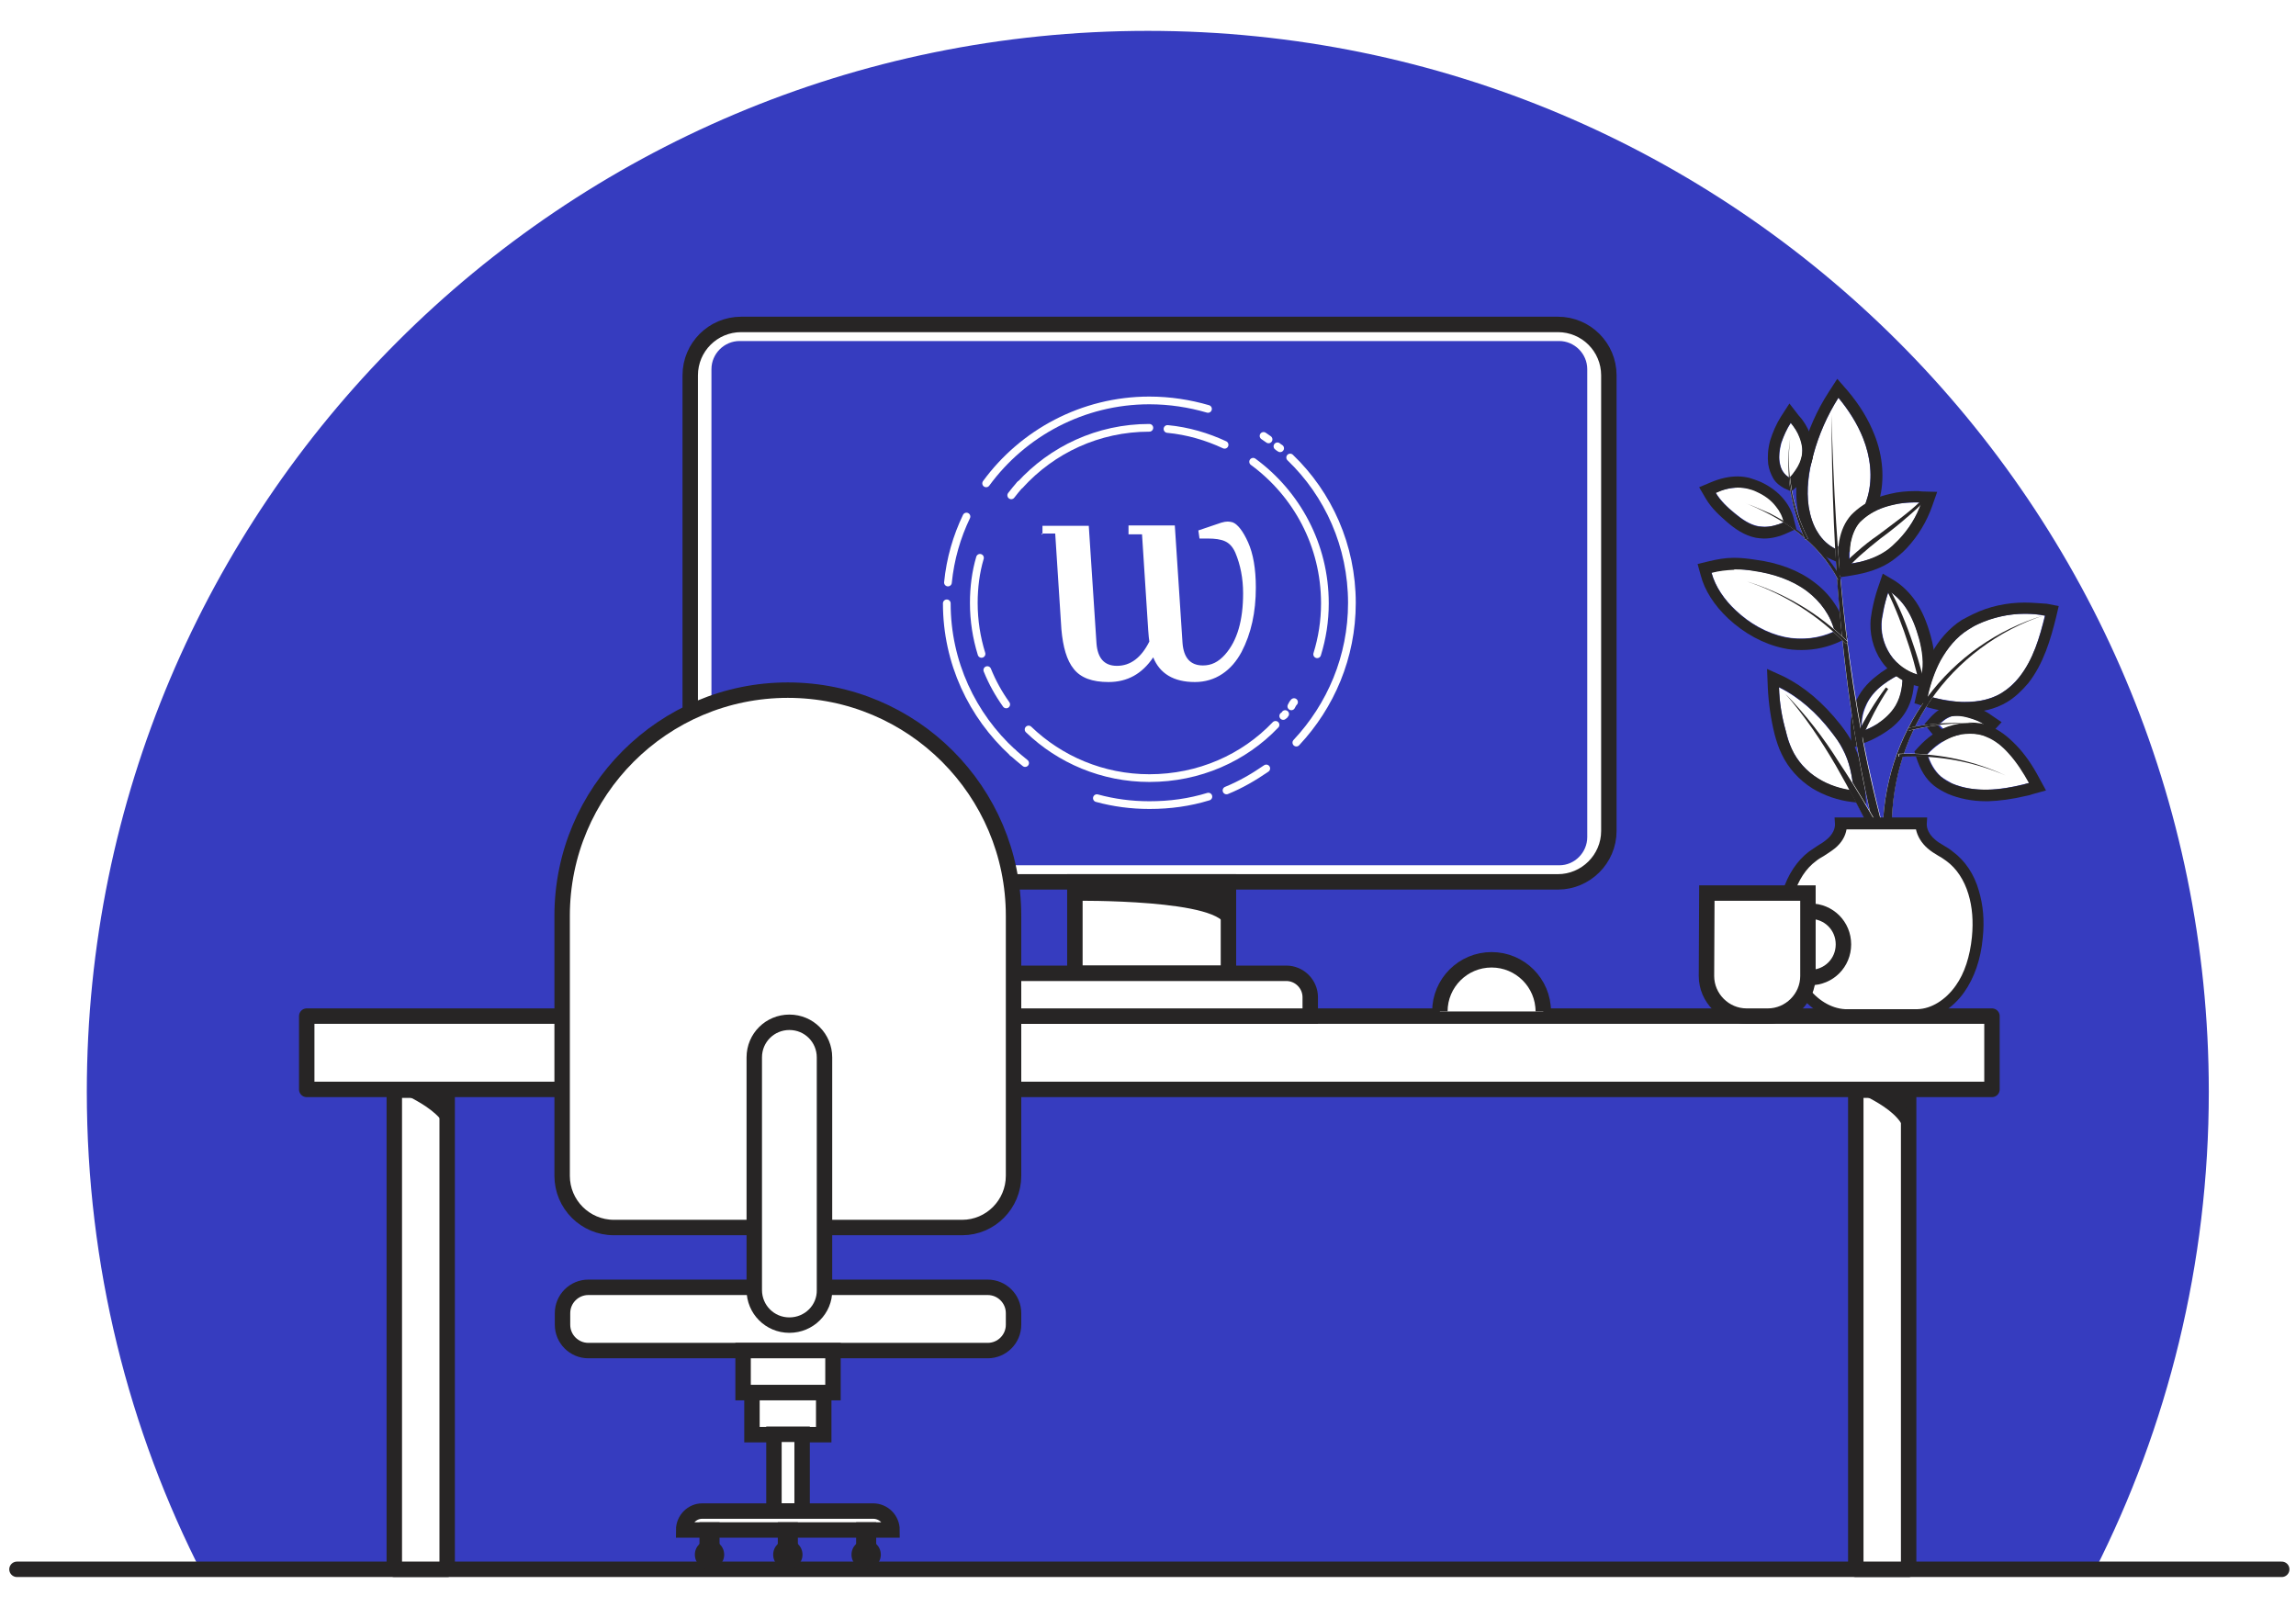
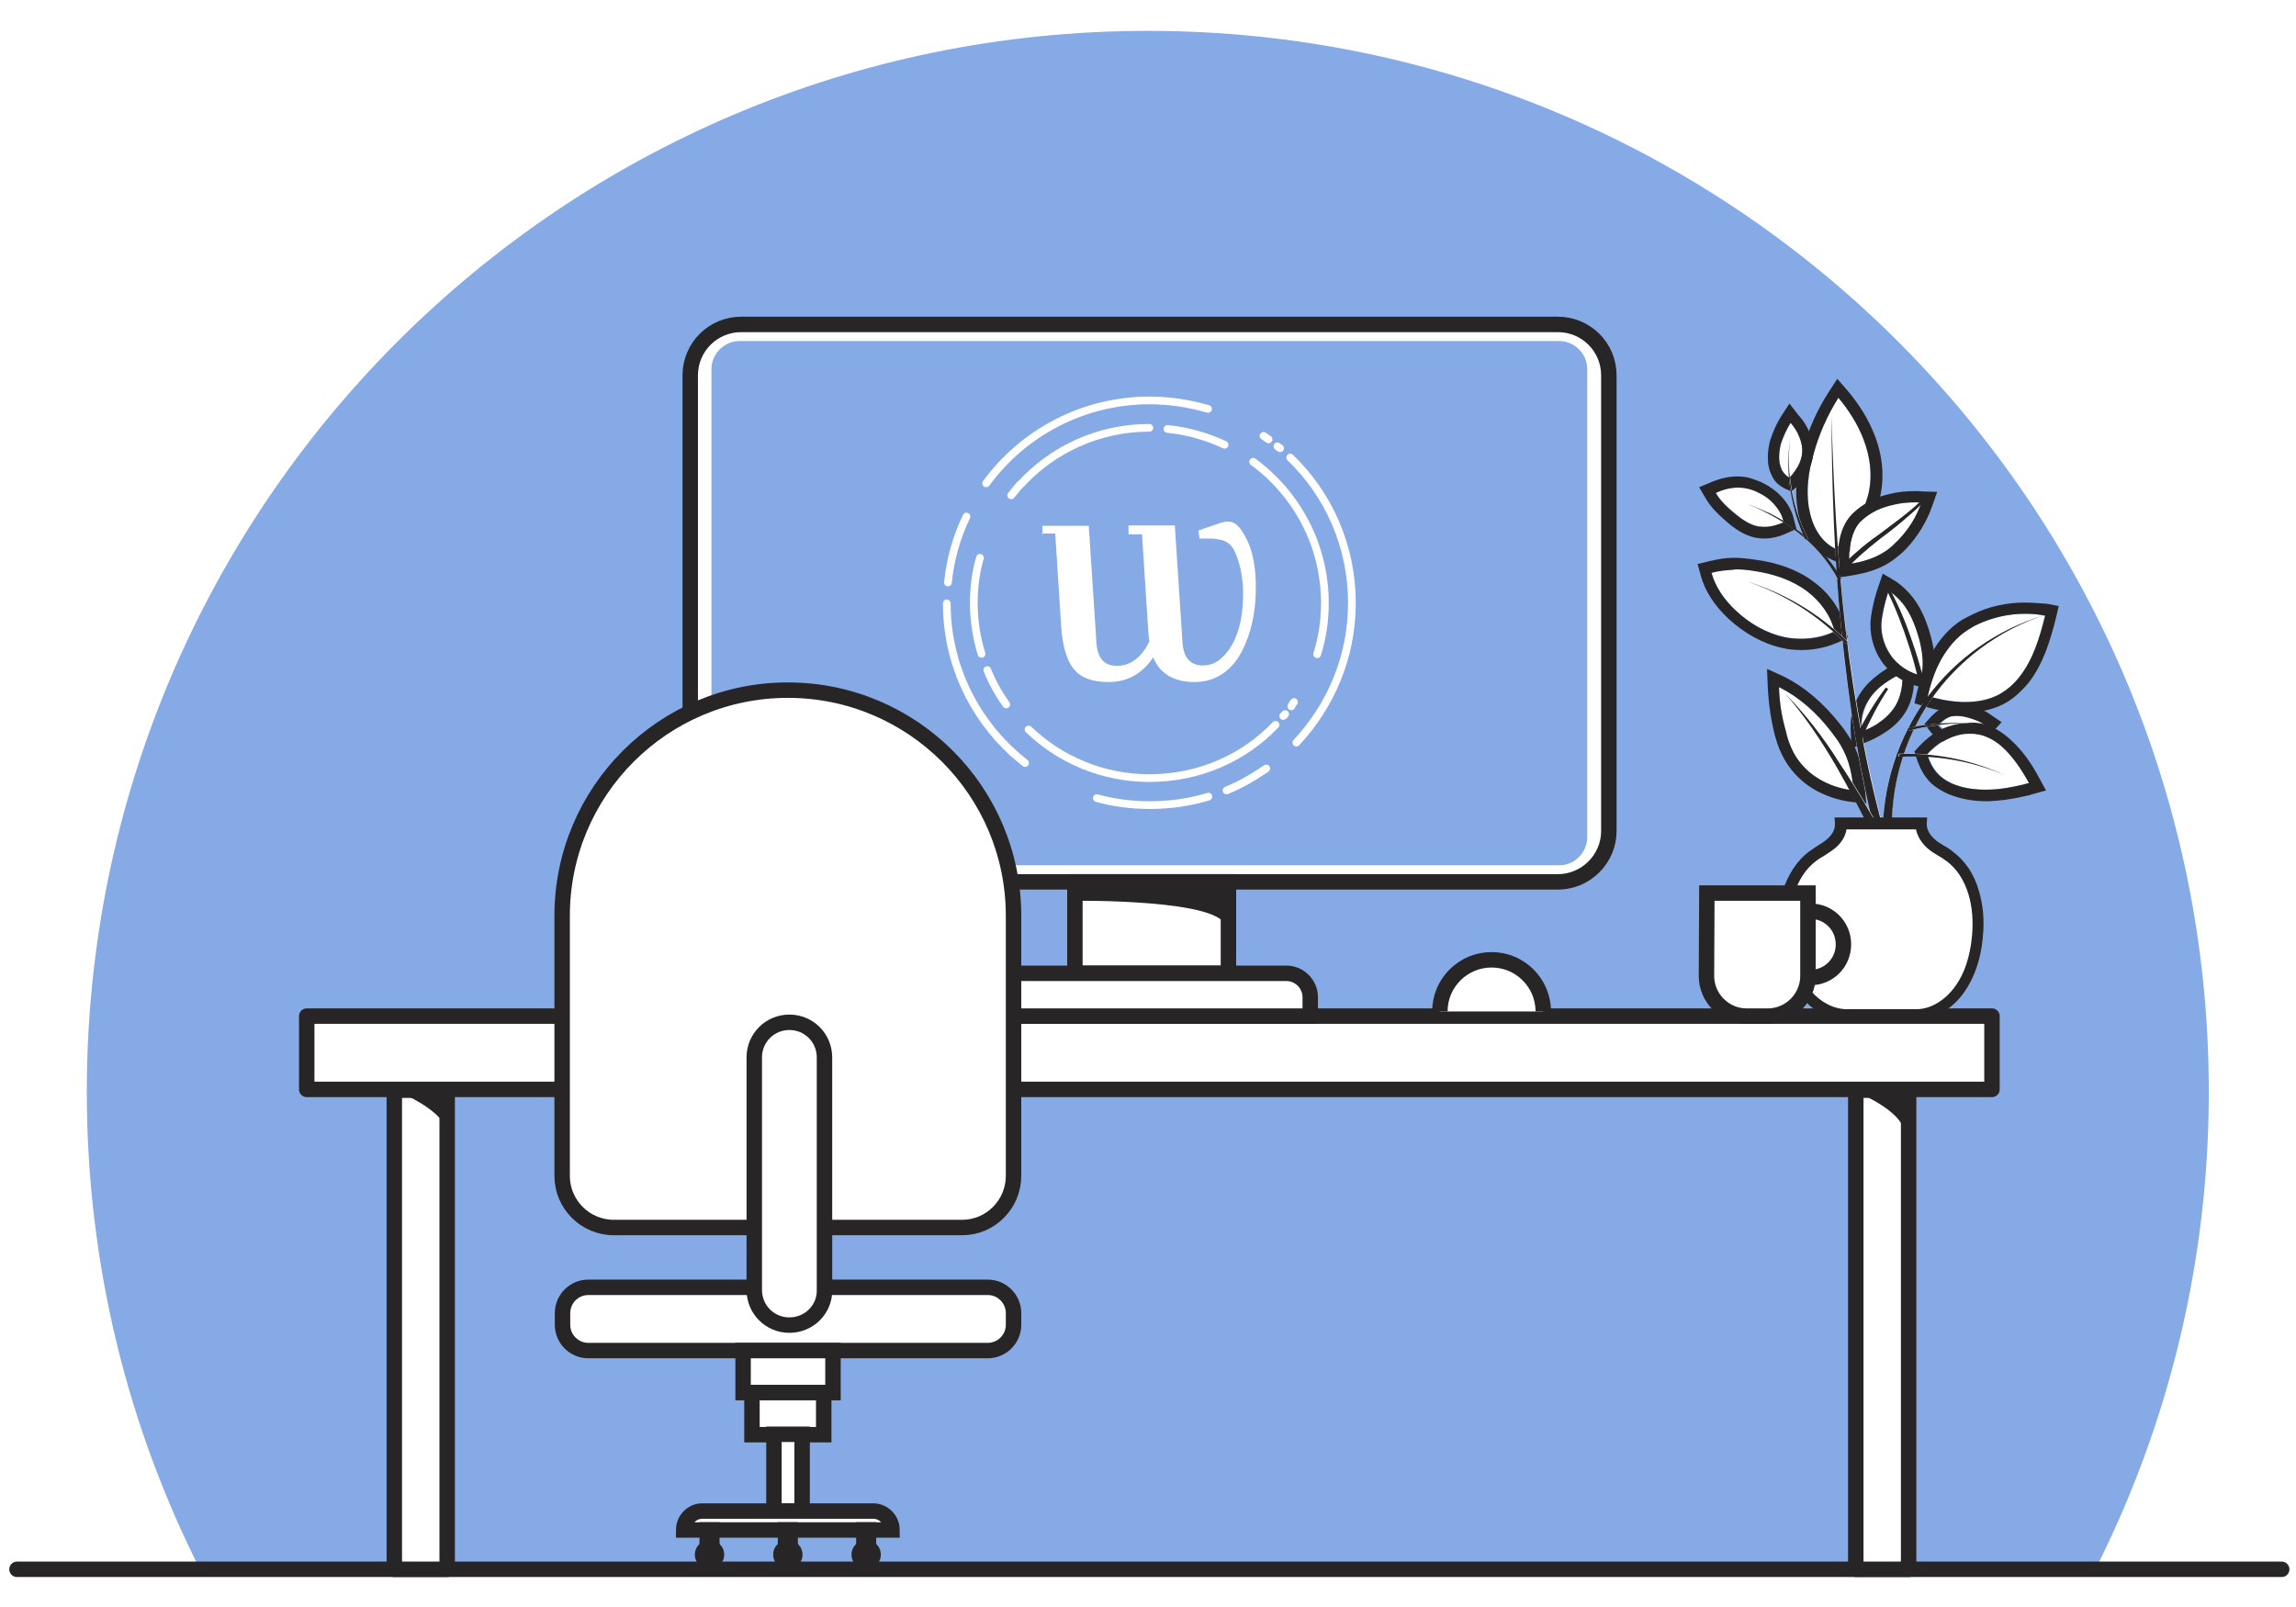
<svg xmlns="http://www.w3.org/2000/svg" xmlns:xlink="http://www.w3.org/1999/xlink" version="1.1" id="Calque_1" x="0px" y="0px" viewBox="0 0 595.1 416.4" style="enable-background:new 0 0 595.1 416.4;" xml:space="preserve">
  <style type="text/css">
	.st0{fill:#FFFFFF;}
	.st1{fill:url(#SVGID_1_);}
	.st2{fill:url(#SVGID_00000034792491720715403770000010191040163337384613_);}
- 	.st3{fill:#363CBF;}
+ 	.st3{fill:#85AAE5;}
	.st4{fill:none;stroke:#81ABFF;stroke-width:5;stroke-miterlimit:10;}
	.st5{fill:#81ABFF;}
	.st6{clip-path:url(#SVGID_00000062887003569447753260000005565625542696134047_);fill:#81ABFF;}
	.st7{clip-path:url(#SVGID_00000120522379619073318040000012276035797027653564_);}
	.st8{enable-background:new    ;}
	.st9{fill:none;stroke:#272525;stroke-width:4;stroke-linecap:round;stroke-linejoin:round;stroke-miterlimit:10;}
	.st10{fill:#FFFFFF;stroke:#272525;stroke-width:4;stroke-linecap:round;stroke-linejoin:round;stroke-miterlimit:10;}
	.st11{fill:#FFFFFF;stroke:#272525;stroke-width:4;stroke-miterlimit:10;}
	.st12{fill:#FFFFFF;stroke:#272525;stroke-width:4;stroke-miterlimit:10;}
	.st13{fill:#272525;}
	.st14{fill:none;stroke:#FFFFFF;stroke-width:2;stroke-linecap:round;stroke-linejoin:round;stroke-miterlimit:10;}
	.st15{fill:#FFFFFF;}
	.st16{fill:none;stroke:#272525;stroke-width:4;stroke-miterlimit:10;}
- 	.st17{fill:none;stroke:#363CBF;stroke-width:2;stroke-linecap:round;stroke-linejoin:round;stroke-miterlimit:10;}
+ 	.st17{fill:none;stroke:#85AAE5;stroke-width:2;stroke-linecap:round;stroke-linejoin:round;stroke-miterlimit:10;}
</style>
  <rect x="-785.4" y="-268.2" class="st0" width="1920" height="1080" />
  <linearGradient id="SVGID_1_" gradientUnits="userSpaceOnUse" x1="1880.542" y1="288.235" x2="2779.795" y2="507.928" gradientTransform="matrix(1 0 0 1 0 288)">
    <stop offset="0" style="stop-color:#FFFFFF" />
-     <stop offset="1" style="stop-color:#363CBF" />
+     <stop offset="1" style="stop-color:#85AAE5" />
  </linearGradient>
  <path class="st1" d="M2373.3,434.8c0,0-314.2,93.5-317.1,191.2c-2.9,97.7,311.8,191.5,402.3,210.1c12.6,2.6,20.1,7.4,23.6,14.1  c21.5,40.9-170.7,124-162.6,202.4c3.2,30.7,37.2,66.9,154.5,101.3c76.1,15.7,152.2,31.5,228.4,47.2c0.3-285.5,0.7-571.1,1-856.6  L2373.3,434.8z" />
  <linearGradient id="SVGID_00000077305241116753635420000014744982908104273309_" gradientUnits="userSpaceOnUse" x1="-611.074" y1="1024.995" x2="-35.742" y2="1024.995" gradientTransform="matrix(1 0 0 1 0 288)">
    <stop offset="0" style="stop-color:#FFFFFF" />
-     <stop offset="1" style="stop-color:#363CBF" />
+     <stop offset="1" style="stop-color:#85AAE5" />
  </linearGradient>
  <path style="fill:url(#SVGID_00000077305241116753635420000014744982908104273309_);" d="M-582.4,1346  c-2.9-224,0.7-244.1-28.7-471.1c17.3,46.4,75.5,225.1,134.9,280.9c42.2,39.6,80.1,57.6,130.9,83c194.6,97.3,292.2,146.7,304.5,183.7  c32.1,96-93.8,253.2-244.1,307c-137.3,49.3-246,0.3-283.1-15.9C-574.8,1483.7-573.7,1584.4-582.4,1346z" />
  <path class="st3" d="M-124.3,1384.5c-12.9-432,216.9-248.2,115.5-364.9c24,100.6-45.3-220.8,63.2-173.6c131,57,257.4-46.1,307,12.6  c60.1,71.1-206.2,168-263,257.6c-37,58.3,74.7,193.5,56.6,208C55.7,1403.9-73.1,1392.1-124.3,1384.5z" />
  <path class="st3" d="M1500.9,487.5c-23.4,89.7,231.6,165.5,339.9,218.3c5.5,2.7,9.3,6.1,11.7,10.3  c48.1,82.8-302.4,356.2-257.5,428.7c10.2,16.5,46.2,30.2,182.2-9.3c89.9-26.2,179.8-52.5,269.7-78.7c0.3-289.1,0.6-578.3,0.9-867.4  C2047.8,189.3,1524.3,397.8,1500.9,487.5z" />
  <path class="st4" d="M2399.5-462.4c0,0-397.3,283-329.3,407.7S2480,70,2549.1,219.3" />
  <path class="st4" d="M-344.5-1126.3c0,0,604.7,194.6,492.9,355.4s-492.9,239.4-492.9,239.4" />
  <g>
    <path class="st5" d="M2181.6-1333.2c-2,10.6-3.1,29.2,8,35.7c13.3,7.8,43.7-4.9,56.2-6.6c40.3-5.5,68.1,17.1,104.9,29.7   c11.8,4.1,28.6-0.1,37.1-9.8c17.6-20.2-5.3-44.3-21.5-54.1c-17-10.3-37-18-45.1-38.1c-5.8-14.3-8.2-23.8-26.7-23   C2256-1397.7,2189.8-1377,2181.6-1333.2z" />
  </g>
  <ellipse class="st5" cx="1060" cy="-1001.4" rx="24.7" ry="16.9" />
  <ellipse class="st5" cx="-278.6" cy="-1211.4" rx="24.7" ry="16.9" />
  <ellipse class="st5" cx="657.5" cy="-1205.6" rx="16.9" ry="11.5" />
  <g>
    <g>
      <defs>
        <rect id="SVGID_00000183939516272972887700000004645023973645823417_" x="-407.6" y="-1680.5" width="1920" height="1080" />
      </defs>
      <clipPath id="SVGID_00000062166956715256690310000014304660870928278153_">
        <use xlink:href="#SVGID_00000183939516272972887700000004645023973645823417_" style="overflow:visible;" />
      </clipPath>
      <path style="clip-path:url(#SVGID_00000062166956715256690310000014304660870928278153_);fill:#81ABFF;" d="M1283.5-1196.4    c88.3,16,225.4,20.1,260.6-120.7c35.2-140.7,43-207.7,3.7-256.2s-227.7-65.1-205.5,55.7c22.3,120.8-143.7,82.2-135.3,146.3    S1220.7-1207.8,1283.5-1196.4z" />
    </g>
  </g>
  <g>
    <defs>
      <rect id="SVGID_00000114754436967060672050000001072152875591938178_" x="-1146.3" y="-1453.7" width="2090.7" height="1080" />
    </defs>
    <clipPath id="SVGID_00000123408688373421140930000011436362407774497713_">
      <use xlink:href="#SVGID_00000114754436967060672050000001072152875591938178_" style="overflow:visible;" />
    </clipPath>
    <g style="clip-path:url(#SVGID_00000123408688373421140930000011436362407774497713_);">
      <path class="st5" d="M-1216.8-1055c-16.7,31.6-35.8,61.9-36.7,98.3c-1.3,51.4,25.7,92.4,80.6,106.8c28.1,7.4,57.3,9.8,85.6,16.8    c23.3,5.8,45.5,14.4,68.4,21.3c32.3,9.9,65.1,13.9,94.6-4.3c31.7-19.5,36.8-67.4,32.2-99.1c-5.8-40.5-26.5-122.5-80.9-128.2    c-31.7-3.3-60.5,0-73.3-31.5c-5.7-14.2-8.7-43.9-32.3-40.7C-1128.5-1108.7-1192-1102.4-1216.8-1055z" />
    </g>
  </g>
  <path class="st3" d="M-736.3,711.7" />
  <circle class="st3" cx="1057.9" cy="1198" r="50" />
  <circle class="st3" cx="1006" cy="1076.5" r="142.4" />
  <circle class="st0" cx="1065.6" cy="1119.2" r="88.5" />
  <circle class="st3" cx="1066.7" cy="1122.3" r="69.3" />
  <circle class="st0" cx="985.1" cy="1146.3" r="100.1" />
  <circle class="st3" cx="982.1" cy="1141.3" r="53.9" />
  <g class="st8">
    <path class="st3" d="M-1141.4,92.9v-2.8h16.8c14.6,0,21.9,4.4,21.9,13.3c0,6.1-3.6,10.1-10.8,12v0.5c8.6,1.3,12.9,4.8,12.9,10.6   c0,4.2-1.9,7.3-5.7,9.4c-3.8,2.1-9.2,3.1-16.1,3.1h-18.9v-2.8h4.2V92.9H-1141.4z M-1124.7,92.9h-2v21.6h2c3.3,0,6-1,8.2-2.9   c2.2-2,3.2-4.6,3.2-8c0-3.4-1.1-6-3.2-7.9C-1118.7,93.8-1121.4,92.9-1124.7,92.9z M-1123.2,117.2h-3.5v19.1h3.5   c3.4,0,6.1-0.8,8.4-2.5c2.2-1.7,3.4-4,3.4-7c0-3-1.1-5.3-3.4-7C-1117.1,118-1119.9,117.2-1123.2,117.2z" />
    <path class="st3" d="M-1092.7,92.9v-2.8h20.2v2.8h-4.9v43.3h4.9v2.8h-20.2v-2.8h4.9V92.9H-1092.7z" />
    <path class="st3" d="M-1032,139h-31.3v-2.8h4.2V92.9h-4.2v-2.8h30c1,0,1.8,0,2.3,0.1s0.9,0.3,1.4,0.8c0.4,0.4,0.6,1.1,0.6,2.1   l-1.9,11.7h-2.7l-1.4-6.9c-0.4-2.1-1.2-3.4-2.3-4c-1.1-0.6-3.2-0.9-6.3-0.9h-4.9v23.9h16.1v3.1h-16.1v16.3h6.3c3,0,5.1-0.3,6.2-0.9   c1.1-0.6,1.9-2,2.4-4l1.4-6.2h2.7l1.9,11c0,0.9-0.2,1.6-0.6,2.1c-0.4,0.4-0.9,0.7-1.4,0.8S-1031,139-1032,139z" />
    <path class="st3" d="M-1020,139v-2.8h4.2V92.9h-4.2v-2.8h16.3l20,39.3V92.9h-4.2v-2.8h13.3v2.8h-4.2V139h-11.1l-21-41.3v38.5h4.2   v2.8H-1020z" />
    <path class="st3" d="M-968.7,92.9v-2.8h14.7l2.4,37.4c0.3,4.7,2.5,7.1,6.5,7.1c3,0,5.6-1.1,7.8-3.4c4.3-4.4,6.4-10.9,6.4-19.5   c0-4.8-0.8-9.1-2.5-12.8c-0.8-1.9-1.9-3.1-3.3-3.7c-1.4-0.6-3.1-0.9-5.4-0.9h-2.7l-0.4-2.6l7.3-2.4c0.8-0.2,1.5-0.3,2.1-0.3   c0.6,0,1.1,0.1,1.5,0.3c1.7,0.7,3.3,2.8,5,6.4c1.6,3.6,2.4,8.3,2.4,14.3c0,7.7-1.7,14.5-5,20.5c-1.6,2.9-3.7,5.2-6.5,6.9   c-2.7,1.7-5.8,2.6-9.3,2.6c-5.1,0-8.8-1.4-11-4.1c-2.2-2.7-3.5-7-3.9-12.6l-2-30.4H-968.7z" />
    <path class="st3" d="M-886.4,139h-31.3v-2.8h4.2V92.9h-4.2v-2.8h30c1,0,1.8,0,2.3,0.1c0.5,0.1,0.9,0.3,1.4,0.8   c0.4,0.4,0.6,1.1,0.6,2.1l-1.9,11.7h-2.7l-1.4-6.9c-0.4-2.1-1.2-3.4-2.3-4c-1.1-0.6-3.2-0.9-6.3-0.9h-4.9v23.9h16.1v3.1h-16.1v16.3   h6.3c3,0,5.1-0.3,6.2-0.9c1.1-0.6,1.9-2,2.4-4l1.4-6.2h2.7l1.9,11c0,0.9-0.2,1.6-0.6,2.1c-0.4,0.4-0.9,0.7-1.4,0.8   C-884.6,139-885.4,139-886.4,139z" />
    <path class="st3" d="M-874.5,139v-2.8h4.2V92.9h-4.2v-2.8h16.3l20,39.3V92.9h-4.2v-2.8h13.3v2.8h-4.2V139h-11.1l-21-41.3v38.5h4.2   v2.8H-874.5z" />
    <path class="st3" d="M-791,92.9v-2.8h13.3v2.8h-4.2v29.3c0,3.4-0.5,6.2-1.5,8.7c-1,2.4-2.4,4.3-4.2,5.6c-3.3,2.4-7.4,3.6-12.4,3.6   c-4.9,0-9.1-1.2-12.5-3.7c-1.8-1.3-3.2-3.1-4.3-5.5c-1-2.4-1.5-5.3-1.5-8.7V92.9h-4.2v-2.8h18.9v2.8h-4.2v31.4c0,3.6,1,6.4,2.9,8.4   s4.4,2.9,7.2,2.9s5.4-1,7.5-3c2.2-2,3.2-4.8,3.2-8.3V92.9H-791z" />
    <path class="st3" d="M-739.8,139h-31.3v-2.8h4.2V92.9h-4.2v-2.8h30c1,0,1.8,0,2.3,0.1c0.5,0.1,0.9,0.3,1.4,0.8   c0.4,0.4,0.6,1.1,0.6,2.1l-1.9,11.7h-2.7l-1.4-6.9c-0.4-2.1-1.2-3.4-2.3-4c-1.1-0.6-3.2-0.9-6.3-0.9h-4.9v23.9h16.1v3.1h-16.1v16.3   h6.3c3,0,5.1-0.3,6.2-0.9c1.1-0.6,1.9-2,2.4-4l1.4-6.2h2.7l1.9,11c0,0.9-0.2,1.6-0.6,2.1c-0.4,0.4-0.9,0.7-1.4,0.8   C-738,139-738.8,139-739.8,139z" />
    <path class="st3" d="M-726.3,138.5c-1-1-1.6-2.3-1.6-3.8c0-1.5,0.5-2.8,1.6-3.8c1-1,2.3-1.6,3.8-1.6c1.5,0,2.8,0.5,3.8,1.6   c1,1,1.6,2.3,1.6,3.8c0,1.5-0.5,2.8-1.6,3.8c-1,1-2.3,1.6-3.8,1.6C-724,140.1-725.2,139.5-726.3,138.5z" />
  </g>
  <path class="st3" d="M52.6,408.3c-19.3-37.6-30.1-80.2-30.1-125.3c0-151.9,123.1-275,275-275s275,123.1,275,275  c0,44.7-10.7,86.9-29.6,124.2" />
  <line class="st9" x1="4.4" y1="406.8" x2="591.4" y2="406.8" />
  <rect x="79.5" y="263.4" class="st10" width="436.8" height="19" />
  <rect x="102.2" y="282.6" class="st10" width="13.7" height="124.2" />
  <rect x="481" y="282.6" class="st10" width="13.7" height="124.2" />
  <path class="st11" d="M403.8,228.6H192.1c-7.3,0-13.2-5.9-13.2-13.2V97.3c0-7.3,5.9-13.2,13.2-13.2h211.7c7.3,0,13.2,5.9,13.2,13.2  v118.1C417,222.7,411,228.6,403.8,228.6z" />
  <path class="st3" d="M404.2,224.3H191.7c-4,0-7.3-3.3-7.3-7.3V95.7c0-4,3.3-7.3,7.3-7.3h212.4c4,0,7.3,3.3,7.3,7.3V217  C411.4,221,408.1,224.3,404.2,224.3z" />
  <rect x="278.6" y="228.6" class="st11" width="39.8" height="23.7" />
  <path class="st11" d="M262.3,252.3h71.1c3.4,0,6.2,2.8,6.2,6.2v4.9h-83.6v-4.9C256.1,255.1,258.9,252.3,262.3,252.3z" />
  <path class="st11" d="M249.4,318.2h-90.3c-7.4,0-13.4-6-13.4-13.4v-67.4c0-32.3,26.2-58.5,58.5-58.5l0,0c32.3,0,58.5,26.2,58.5,58.5  v67.4C262.7,312.2,256.7,318.2,249.4,318.2z" />
  <path class="st11" d="M256,350.1H152.5c-3.7,0-6.7-3-6.7-6.7v-3c0-3.7,3-6.7,6.7-6.7H256c3.7,0,6.7,3,6.7,6.7v3  C262.7,347.1,259.7,350.1,256,350.1z" />
  <path class="st11" d="M204.6,343.5L204.6,343.5c-5.1,0-9.1-4.1-9.1-9.1v-60.3c0-5.1,4.1-9.1,9.1-9.1l0,0c5.1,0,9.1,4.1,9.1,9.1v60.3  C213.8,339.4,209.7,343.5,204.6,343.5z" />
  <rect x="192.6" y="350.1" class="st11" width="23.3" height="10.9" />
  <rect x="194.9" y="361" class="st11" width="18.6" height="10.9" />
  <rect x="200.6" y="371.8" class="st11" width="7.3" height="19.9" />
  <path class="st11" d="M177.2,396.6h54l0,0c0-2.7-2.2-4.9-4.9-4.9h-44.3C179.4,391.7,177.2,393.9,177.2,396.6L177.2,396.6z" />
  <rect x="183.3" y="396.6" class="st12" width="1.2" height="3.1" />
  <rect x="203.6" y="396.6" class="st12" width="1.2" height="3.1" />
  <rect x="223.9" y="396.6" class="st12" width="1.2" height="3.1" />
  <circle class="st13" cx="183.9" cy="403" r="3.8" />
  <circle class="st13" cx="204.2" cy="403" r="3.8" />
  <circle class="st13" cx="224.5" cy="403" r="3.8" />
  <path class="st11" d="M373.2,262.2c0-7.4,6-13.4,13.4-13.4c7.4,0,13.4,6,13.4,13.4" />
  <path class="st13" d="M102.2,282.6c0,0,14.2,5.3,13.7,11.9c0.6-8.1,0-11.9,0-11.9H102.2z" />
  <path class="st13" d="M480,282.6c0,0,14.2,5.3,13.7,11.9c0.6-8.1,0-11.9,0-11.9H480z" />
  <path class="st13" d="M278.6,233.5c0,0,39-0.5,39.1,7c0.6-9.8,0.6-11.9,0.6-11.9h-39.8V233.5z" />
  <g>
    <path class="st14" d="M254.4,169.5c-1.3-4.2-2-8.6-2-13.2c0-4,0.5-8,1.6-11.7" />
    <path class="st14" d="M260.8,182.6c-2-2.8-3.6-5.7-4.9-8.9" />
    <path class="st14" d="M330.6,187.9c-8.2,8.6-19.8,13.8-32.7,13.8c-12.1,0-23.2-4.8-31.3-12.6" />
    <path class="st14" d="M333.1,185.1c-0.1,0.2-0.3,0.4-0.5,0.5" />
    <path class="st14" d="M335.4,182c-0.3,0.3-0.5,0.7-0.7,1.1" />
    <path class="st14" d="M324.8,119.7c11.3,8.3,18.6,21.6,18.6,36.7c0,4.6-0.7,9-2,13.2" />
    <path class="st14" d="M302.6,111.2c5.3,0.5,10.3,2,14.8,4.1" />
    <path class="st14" d="M264.4,125.7c8.3-9.1,20.2-14.8,33.5-14.8" />
    <path class="st14" d="M262.1,128.4c0.7-0.9,1.5-1.9,2.3-2.8" />
    <g>
      <path class="st14" d="M313.2,206.5c-4.9,1.5-9.9,2.2-15.3,2.2c-4.7,0-9.2-0.6-13.6-1.8" />
      <path class="st14" d="M328.2,199.2c-3.2,2.2-6.6,4.2-10.3,5.7" />
      <path class="st14" d="M334.4,118.6c9.9,9.5,16,22.9,16,37.7c0,14-5.5,26.7-14.4,36.2" />
      <path class="st14" d="M331.1,115.7c0.2,0.2,0.4,0.3,0.7,0.5" />
      <path class="st14" d="M327.5,113c0.4,0.3,0.9,0.6,1.3,0.9" />
      <path class="st14" d="M255.6,125.3c9.5-13,25-21.5,42.3-21.5c5.3,0,10.4,0.8,15.2,2.2" />
      <path class="st14" d="M245.7,151c0.6-6.1,2.3-11.9,4.8-17.1" />
      <path class="st14" d="M262.5,195.1c-10.5-9.6-17.1-23.4-17.1-38.7" />
      <path class="st14" d="M265.7,197.8c-1.1-0.9-2.2-1.8-3.2-2.7" />
    </g>
    <g>
      <path class="st15" d="M270.2,138.6v-2.3h12l2,30.5c0.3,3.8,2,5.8,5.3,5.8c3.5,0,6.3-2.1,8.4-6.3c-0.1-0.6-0.2-1.6-0.3-3l-1.6-24.8    h-3.5v-2.3h12l2,30.5c0.3,3.8,2,5.8,5.3,5.8c2.2,0,4-0.9,5.7-2.8c3.2-3.6,4.7-8.9,4.7-15.9c0-3.9-0.7-7.4-2-10.5    c-0.7-1.6-1.6-2.5-2.7-3c-1.1-0.5-2.6-0.7-4.4-0.7h-2.2l-0.3-2.1l5.9-2c0.7-0.2,1.2-0.3,1.7-0.3s0.9,0.1,1.3,0.2    c1.3,0.5,2.7,2.3,4,5.2c1.3,2.9,2,6.8,2,11.7c0,6.4-1.2,11.9-3.7,16.7c-1.3,2.4-2.9,4.3-5,5.7c-2.1,1.4-4.5,2.1-7.1,2.1    c-5.5,0-9.1-2.2-10.8-6.4c-2.9,4.3-6.7,6.4-11.6,6.4c-4.2,0-7.2-1.1-9-3.4c-1.8-2.2-2.8-5.7-3.2-10.3l-1.6-24.8h-3.6L270.2,138.6    L270.2,138.6z" />
    </g>
  </g>
  <path class="st0" d="M514.4,187.8c-1.2-0.9-2.6-1.3-4-1.8c-1.4-0.4-2.9-0.7-4.3-0.4c-1.3,0.4-2.5,1.2-3.4,2.3  c0.6,0.7,1.3,1.3,2.2,1.8c1.2,0.6,2.5,0.8,3.8,0.8c0.5,0,1-0.1,1.5-0.1C511.7,190.1,513.1,189.1,514.4,187.8z" />
  <path class="st13" d="M507.3,185.6c1,0,2,0.2,3,0.5c1.4,0.4,2.9,0.9,4,1.8c-1.2,1.3-2.7,2.3-4.5,2.6c-0.5,0.1-1,0.1-1.5,0.1h-0.1  c-1.2,0-2.6-0.2-3.7-0.8c-0.8-0.4-1.6-1-2.2-1.8c1-1,2-1.9,3.4-2.3C506.4,185.6,506.9,185.6,507.3,185.6 M507.3,182.6  c-0.7,0-1.4,0.1-2,0.2c-1.8,0.4-3.4,1.5-4.9,3.1l-1.6,1.8l1.5,1.9c0.8,1.1,1.9,2,3.1,2.6c1.5,0.7,3.2,1.2,5,1.2h0.1  c0.7,0,1.4-0.1,2-0.2c2.2-0.4,4.2-1.6,6-3.5l2.3-2.5l-2.8-1.9c-1.6-1.2-3.4-1.8-5-2.1C510,182.9,508.7,182.6,507.3,182.6  L507.3,182.6z" />
  <path class="st0" d="M444.7,127.7c1.2,2,3,3.8,4.9,5.3c1.8,1.5,3.9,3,6.2,3.4c2.3,0.4,4.5-0.1,6.7-1.1c-0.4-1.5-1.1-2.9-2-4.1  c-1.3-1.7-3.1-2.9-5-3.8c-0.7-0.3-1.5-0.6-2.3-0.8C450.3,126.1,447.4,126.5,444.7,127.7z" />
  <path class="st13" d="M450.4,126.4c0.9,0,1.8,0.1,2.6,0.3c0.8,0.2,1.5,0.4,2.3,0.8c2,0.9,3.7,2.1,5,3.8c1,1.2,1.7,2.6,2,4.1  c-1.6,0.7-3.4,1.2-5,1.2c-0.5,0-1-0.1-1.5-0.1c-2.3-0.4-4.4-1.9-6.2-3.4c-1.8-1.5-3.7-3.2-4.9-5.3  C446.6,126.9,448.5,126.4,450.4,126.4 M450.4,123.5c-2.3,0-4.5,0.5-6.9,1.5l-3.1,1.3l1.7,2.9c1.5,2.6,3.7,4.5,5.5,6.1  c2.1,1.8,4.5,3.5,7.5,4.1c0.7,0.1,1.4,0.2,2.1,0.2c2,0,4.1-0.5,6.2-1.5l2.2-1l-0.6-2.3c-0.4-1.9-1.3-3.7-2.6-5.3  c-1.5-1.9-3.7-3.5-6.1-4.6c-1-0.4-1.8-0.7-2.8-1C452.7,123.7,451.6,123.5,450.4,123.5L450.4,123.5z" />
  <path class="st0" d="M524.5,203.3c0.5-0.1,1-0.2,1.5-0.4c-1.5-2.8-3.2-5.4-5.3-7.7c-1.6-1.8-3.6-3.4-5.8-4.3c-2.8-1.1-6-1-8.8,0.1  c-2.5,1-4.7,2.6-6.5,4.5c0.7,2.2,1.8,4.3,3.5,5.8c0.9,0.7,1.9,1.2,2.9,1.8c2.9,1.2,6.1,1.7,9.2,1.6  C518.3,204.6,521.4,204.1,524.5,203.3z" />
  <path class="st13" d="M510.6,190.2c1.5,0,2.9,0.2,4.2,0.8c2.3,0.9,4.2,2.5,5.8,4.3c2.1,2.3,3.8,5,5.3,7.7c-0.5,0.1-1,0.2-1.5,0.4  c-3.1,0.7-6.1,1.3-9.3,1.3c-0.1,0-0.3,0-0.5,0c-3,0-6-0.4-8.7-1.6c-1-0.4-2-1-2.9-1.8c-1.8-1.5-2.9-3.6-3.5-5.8c1.8-2,4-3.7,6.5-4.5  C507.4,190.5,509,190.2,510.6,190.2 M510.6,187.3c-1.9,0-3.7,0.4-5.6,1c-2.9,1-5.5,2.9-7.7,5.3l-1.1,1.2l0.5,1.6  c1,3.1,2.4,5.5,4.5,7.2c1,0.8,2.2,1.5,3.7,2.2c2.9,1.2,6.2,1.9,9.9,1.9c0.1,0,0.4,0,0.5,0c2.9-0.1,6.1-0.5,9.9-1.4  c0.5-0.1,1-0.2,1.5-0.4l3.6-1l-1.8-3.3c-1.8-3.4-3.7-6.1-5.8-8.3c-2.3-2.4-4.5-4.1-6.9-5C514.2,187.5,512.4,187.3,510.6,187.3  L510.6,187.3z" />
  <path class="st0" d="M491.4,182.9c1.5-2.6,1.8-5.5,1.8-8.5c-1.8,0.9-3.4,1.8-5,3c-2,1.5-3.7,3.4-4.6,5.7c-0.9,2-1.2,4.3-1,6.5  c1.4-0.6,2.8-1.2,4.1-2C488.6,186.4,490.3,184.8,491.4,182.9z" />
  <path class="st13" d="M493.1,174.4c0.1,2.9-0.3,5.9-1.8,8.5c-1.2,2-2.9,3.5-4.8,4.8c-1.3,0.8-2.7,1.5-4.1,2c-0.1-2.3,0.1-4.5,1-6.5  c1-2.3,2.6-4.2,4.6-5.7C489.7,176.2,491.4,175.3,493.1,174.4 M495.9,169.8l-4,2c-2.3,1.1-3.9,2.1-5.5,3.4c-2.6,2-4.4,4.3-5.5,6.9  c-1,2.3-1.4,5-1.2,7.8l0.2,4.1l3.8-1.6c1.8-0.7,3.2-1.5,4.5-2.3c2.6-1.6,4.5-3.5,5.8-5.7c1.6-2.7,2.3-6,2.1-10L495.9,169.8  L495.9,169.8z" />
  <path class="st0" d="M470,117.9c-1.2,4.4-1.8,9-1.2,13.5c0.4,2.4,1.1,4.8,2.4,6.7c1.1,1.8,2.7,3.3,4.6,4.2c1-0.9,1.8-1.8,2.5-2.9  c2.5-3.2,4.8-6.7,5.8-10.7c1.3-5,0.7-10.3-1.2-15.1c-1.5-3.8-3.8-7.3-6.4-10.5C473.6,107.7,471.4,112.7,470,117.9z" />
  <path class="st13" d="M476.5,103.1c2.6,3.1,4.9,6.7,6.4,10.5c1.9,4.8,2.6,10.2,1.2,15.1c-1.1,3.9-3.3,7.5-5.8,10.7  c-0.7,1-1.5,2-2.5,2.9c-1.9-0.9-3.5-2.4-4.6-4.2c-1.3-2-2-4.4-2.4-6.7c-0.7-4.5-0.1-9.1,1.2-13.5  C471.4,112.7,473.6,107.7,476.5,103.1 M476.2,98.2l-2.2,3.4c-3.1,4.8-5.4,10-6.9,15.6c-1.5,5.4-1.9,10.2-1.2,14.7  c0.4,3.1,1.4,5.7,2.9,7.9c1.5,2.3,3.5,4.2,5.8,5.2l1.8,0.8l1.5-1.3c1.1-1,2-2.1,2.9-3.2c2.3-3,5-6.9,6.3-11.7c1.4-5.2,1-11.3-1.3-17  c-1.5-3.8-3.7-7.5-6.9-11.3L476.2,98.2L476.2,98.2z" />
  <path class="st0" d="M461.7,114.9c-0.4,1.6-0.7,3.3-0.4,4.9c0.1,0.9,0.4,1.8,0.9,2.5c0.4,0.7,1,1.2,1.7,1.5c0.4-0.3,0.7-0.7,0.9-1  c0.9-1.2,1.8-2.5,2.1-3.9c0.5-1.8,0.3-3.8-0.4-5.5c-0.6-1.4-1.4-2.7-2.3-3.8C463.1,111.2,462.3,113,461.7,114.9z" />
  <path class="st13" d="M464.1,109.6c1,1.2,1.8,2.4,2.3,3.8c0.7,1.8,1,3.7,0.4,5.5c-0.4,1.5-1.2,2.7-2.1,3.9c-0.3,0.4-0.6,0.7-0.9,1  c-0.7-0.3-1.2-0.9-1.7-1.5c-0.5-0.7-0.7-1.6-0.9-2.5c-0.2-1.6,0-3.4,0.4-4.9C462.3,113,463.1,111.2,464.1,109.6 M463.8,104.6  l-2.2,3.4c-1.2,1.9-2.1,4-2.8,6.2c-0.6,2.3-0.7,4.2-0.5,6.1c0.2,1.4,0.7,2.6,1.3,3.7c0.7,1.2,1.8,2,2.9,2.6l1.8,0.8l1.5-1.3  c0.5-0.4,1-1,1.2-1.5c1-1.2,2-2.9,2.6-4.9c0.7-2.3,0.4-4.9-0.5-7.4c-0.7-1.6-1.5-3.1-2.9-4.6L463.8,104.6L463.8,104.6z" />
  <path class="st0" d="M443.6,148.4c1,3.7,3.4,7.1,6.3,9.8c3.6,3.4,8,5.9,12.7,6.9c4.3,0.9,8.9,0.4,12.9-1.5c-1-4.1-3.7-7.8-7.1-10.4  c-4-3-8.9-4.5-13.9-5.3c-1.8-0.2-3.4-0.4-5.2-0.4C447.4,147.6,445.5,147.9,443.6,148.4z" />
  <path class="st13" d="M449.7,147.6c1.6,0,3.2,0.1,4.8,0.4c5,0.7,9.9,2.3,13.9,5.3c3.4,2.6,6.1,6.2,7.1,10.4  c-2.6,1.3-5.6,1.9-8.6,1.9c-1.5,0-2.9-0.1-4.3-0.4c-4.8-1-9.2-3.6-12.7-6.9c-2.9-2.7-5.3-6.1-6.3-9.8c1.9-0.5,3.8-0.7,5.8-0.8  C449.5,147.6,449.6,147.6,449.7,147.6 M449.7,144.6c-0.1,0-0.3,0-0.4,0c-2.2,0-4.3,0.4-6.4,0.9l-2.9,0.7l0.8,2.9  c1,3.9,3.5,7.8,7.1,11.2c4.2,3.9,9.1,6.6,14.2,7.7c1.6,0.4,3.3,0.5,4.9,0.5c3.5,0,6.9-0.8,9.9-2.2l2-1l-0.5-2.3  c-1.1-4.6-4-9-8.2-12.1c-3.9-3-9.1-5-15.2-5.8C453.1,144.8,451.3,144.6,449.7,144.6L449.7,144.6z" />
  <path class="st0" d="M474.6,189.7c-3.7-4.8-8.2-8.9-13.5-11.5c0.1,3.9,0.8,7.8,1.8,11.5c0.4,1.5,0.9,3.1,1.5,4.5  c1.5,3.1,3.9,5.8,6.9,7.7c2.8,1.7,5.9,2.7,9.1,3.1c-0.3-3.8-1-7.5-2.8-10.8C476.8,192.6,475.8,191.1,474.6,189.7z" />
  <path class="st13" d="M461.1,178.1c5.3,2.6,9.9,6.8,13.5,11.5c1.1,1.5,2.2,2.9,3,4.5c1.8,3.4,2.5,7,2.8,10.8  c-3.2-0.4-6.4-1.4-9.1-3.1c-3-1.8-5.5-4.5-6.9-7.7c-0.7-1.5-1.2-2.9-1.5-4.5C461.8,185.9,461.2,182.1,461.1,178.1 M458,173.4  l0.2,4.9c0.2,4.1,0.8,8.2,1.8,12.2c0.4,1.4,0.9,3.2,1.8,5c1.7,3.6,4.5,6.7,8,8.9c3,1.8,6.6,3.1,10.3,3.5l3.6,0.4l-0.3-3.6  c-0.4-4.8-1.4-8.6-3.1-11.9c-0.8-1.5-1.8-3.1-3.3-5c-4.5-5.7-9.4-9.8-14.6-12.4L458,173.4L458,173.4z" />
  <path class="st0" d="M488.9,142.9c1.2-0.8,2.3-1.8,3.2-2.8c2.6-2.8,4.7-6.2,6-9.8c-2.5-0.1-5,0-7.4,0.5c-2.8,0.6-5.4,1.8-7.5,3.5  c-0.4,0.3-0.7,0.7-1.1,1c-1.3,1.5-2,3.4-2.4,5.3c-0.3,1.8-0.3,3.7-0.3,5.5C482.7,145.7,486,144.8,488.9,142.9z" />
  <path class="st13" d="M496.5,130.2c0.5,0,1,0,1.5,0c-1.2,3.7-3.3,7-6,9.8c-1,1-2,2-3.2,2.8c-2.8,1.9-6.1,2.9-9.5,3.4  c-0.1-1.8-0.1-3.7,0.3-5.5c0.4-2,1.1-3.9,2.4-5.3c0.4-0.4,0.7-0.7,1.1-1c2.1-1.8,4.8-2.9,7.5-3.5  C492.5,130.4,494.5,130.2,496.5,130.2 M496.5,127.3c-2.3,0-4.5,0.2-6.5,0.7c-3.4,0.7-6.4,2.2-8.8,4.2c-0.5,0.4-1,0.9-1.4,1.3  c-1.6,1.8-2.6,4-3.1,6.8c-0.4,2.1-0.4,4.2-0.3,6.1l0.1,3.3l3.3-0.5c4.4-0.7,7.9-1.9,10.7-3.9c1.2-0.9,2.5-1.9,3.7-3.2  c2.9-3.1,5.2-6.9,6.6-10.9l1.3-3.7l-3.9-0.1C497.6,127.3,497.1,127.3,496.5,127.3L496.5,127.3z" />
  <path class="st0" d="M494.1,157.7c-1.2-1.8-2.7-3.4-4.5-4.5c-0.7,1.8-1.2,3.7-1.5,5.7c-0.2,1-0.4,1.9-0.4,2.9c-0.1,3.2,1,6.4,3,8.9  c1.9,2.3,4.5,3.9,7.4,4.5c0.7-3.1,0.3-6.4-0.6-9.5C496.7,162.8,495.7,160.1,494.1,157.7z" />
  <path class="st13" d="M489.5,153.1c1.8,1.2,3.4,2.8,4.5,4.5c1.6,2.4,2.6,5.2,3.4,8c0.8,3.1,1.3,6.4,0.6,9.5  c-2.9-0.6-5.5-2.2-7.4-4.5c-2-2.5-3.1-5.7-3-8.9c0.1-1,0.2-1.9,0.4-2.9C488.4,156.9,488.9,155,489.5,153.1 M488,148.7l-1.2,3.5  c-0.7,2-1.2,4-1.6,6.1c-0.1,0.9-0.4,2-0.4,3.3c-0.1,3.9,1.2,7.9,3.7,10.9c2.3,2.8,5.5,4.7,9,5.5l2.8,0.6l0.7-2.8  c0.8-3.1,0.6-6.7-0.6-11c-1-3.6-2.2-6.4-3.8-8.8c-1.5-2.2-3.4-4.1-5.4-5.4L488,148.7L488,148.7z" />
  <path class="st0" d="M530,159.6c-5.8-1.1-12.1-0.3-17.4,2.2c-0.9,0.4-1.7,0.9-2.5,1.4c-3.1,2-5.4,4.8-7.2,8c-1.5,2.9-2.6,6-3.3,9.2  c2.6,0.8,5.2,1.2,7.8,1.5c3.9,0.2,7.9-0.2,11.3-2.2c1.8-1.1,3.4-2.6,4.7-4.2C527,171,528.6,165.3,530,159.6z" />
  <path class="st13" d="M524.8,159.1c1.8,0,3.5,0.1,5.3,0.5c-1.4,5.6-3.1,11.3-6.7,15.9c-1.3,1.7-2.9,3.1-4.7,4.2  c-2.8,1.7-6.1,2.3-9.4,2.3c-0.6,0-1.2,0-1.8-0.1c-2.6-0.1-5.3-0.7-7.8-1.5c0.7-3.2,1.8-6.4,3.3-9.2c1.8-3.2,4.1-6.1,7.2-8  c0.8-0.5,1.6-1,2.5-1.4C516.4,160.1,520.6,159.1,524.8,159.1 M524.8,156.2c-4.7,0-9.3,1-13.4,3c-1,0.5-2,1-2.9,1.5  c-3.3,2.1-6.1,5.3-8.1,9.1c-1.5,2.9-2.7,6.1-3.6,9.9l-0.6,2.6l2.6,0.8c2.8,0.9,5.6,1.4,8.5,1.5c0.7,0.1,1.4,0.1,2,0.1  c4.2,0,7.9-0.9,10.9-2.7c2-1.2,3.8-2.9,5.5-4.9c4-5.1,5.8-11.4,7.2-17l0.7-3l-3.1-0.6C528.7,156.4,526.7,156.2,524.8,156.2  L524.8,156.2z" />
  <g>
    <path class="st15" d="M488,216.5c-0.1-12.8,3.9-25.5,11.5-35.7c7.5-10.2,18.3-17.8,30.3-21.3c-11.9,3.9-22.4,11.8-29.4,22   c-7,10.2-10.6,22.7-10,34.9L488,216.5z" />
    <path class="st13" d="M529.8,159.5c-12,3.6-22.8,11.1-30.3,21.3c-7.5,10.2-11.6,22.9-11.5,35.7l2.4-0.1c-0.5-12.2,3-24.7,10-34.9   C507.4,171.3,517.9,163.4,529.8,159.5L529.8,159.5z" />
  </g>
  <g>
    <path class="st15" d="M486.8,219.3c-2.3-9.1-4.3-18.3-5.8-27.6c-1.6-9.3-2.8-18.6-3.7-28c-1.8-18.7-2.5-37.5-2.6-56.3   c0.5,18.8,1.5,37.6,3.8,56.1c1.1,9.3,2.6,18.6,4.3,27.8c1.8,9.2,3.9,18.3,6.4,27.3L486.8,219.3z" />
    <path class="st13" d="M474.7,107.4c0.1,18.8,0.7,37.6,2.6,56.3c1,9.4,2.1,18.7,3.7,28c1.6,9.3,3.5,18.5,5.8,27.6l2.3-0.7   c-2.5-9-4.7-18.1-6.4-27.3c-1.8-9.2-3.2-18.5-4.3-27.8C476.2,144.9,475.2,126.1,474.7,107.4L474.7,107.4z" />
  </g>
  <g>
    <path class="st15" d="M498.9,182.3c-0.9-5-2.1-10-3.7-14.9c-1.5-4.9-3.4-9.6-5.6-14.3c2.4,4.5,4.3,9.3,6,14.1c1.6,4.8,3,9.8,4,14.8   L498.9,182.3z" />
    <path class="st13" d="M498.6,182.7l-0.1-0.4c-0.9-4.9-2.1-9.9-3.7-14.8c-1.7-5.3-3.5-9.9-5.6-14.2l0.7-0.4c2.3,4.2,4.2,8.8,6,14.2   c1.7,4.9,3,9.9,4,14.9l0.1,0.4L498.6,182.7z" />
  </g>
  <g>
    <path class="st15" d="M476.5,148.4c1.5-1.9,3.2-3.6,5-5.1c1.8-1.5,3.7-3,5.6-4.4c1.9-1.4,3.8-2.8,5.6-4.2s3.7-2.9,5.4-4.5   c-1.6,1.7-3.4,3.2-5.3,4.7s-3.7,2.9-5.6,4.4s-3.7,2.9-5.4,4.5c-1.8,1.5-3.4,3.2-4.8,5.1L476.5,148.4z" />
    <path class="st13" d="M477.2,149.4l-1.2-0.9l0.2-0.3c1.5-2,3.4-3.7,5-5.1c1.8-1.6,3.7-3.1,5.6-4.4c0.7-0.5,1.3-1,2-1.5   c1.2-0.9,2.4-1.8,3.7-2.8c1.8-1.4,3.7-2.9,5.3-4.5l0.5,0.5c-1.7,1.8-3.7,3.4-5.3,4.8c-1.2,1-2.3,1.9-3.6,2.9c-0.7,0.5-1.3,1-2,1.5   c-1.8,1.4-3.6,2.9-5.4,4.5c-1.5,1.4-3.3,3.1-4.7,5L477.2,149.4z" />
  </g>
  <g>
    <path class="st15" d="M478.4,166.9c-7.1-7.4-15.9-12.9-25.7-16.2c9.8,3,18.9,8.4,26.2,15.6L478.4,166.9z" />
    <path class="st13" d="M452.7,150.7c9.7,3.2,18.6,8.8,25.7,16.2l0.5-0.5C471.6,159.1,462.5,153.7,452.7,150.7L452.7,150.7z" />
  </g>
  <g>
    <path class="st15" d="M486.5,218.5c-3.4-6.8-6.8-13.6-10.6-20.1c-3.8-6.5-8-12.9-13.1-18.6c5.3,5.4,9.9,11.5,14.1,17.9   s8,13,11.8,19.6L486.5,218.5z" />
    <path class="st13" d="M462.7,179.8c5,5.7,9.3,12.1,13.1,18.6c3.8,6.6,7.2,13.3,10.6,20.1l2.1-1.2c-3.7-6.6-7.5-13.2-11.8-19.6   C472.7,191.3,468,185.2,462.7,179.8L462.7,179.8z" />
  </g>
  <g>
    <path class="st15" d="M492.1,195.4c9.4-0.4,19,1.5,27.5,5.5c-8.6-3.7-18.1-5.4-27.5-4.8V195.4z" />
    <path class="st13" d="M494.5,195.4c-0.8,0-1.5,0-2.3,0.1l0.1,0.7c1.3-0.1,2.6-0.1,3.9-0.1c8,0,16.2,1.7,23.6,4.9   C511.8,197.3,503.1,195.4,494.5,195.4L494.5,195.4z" />
  </g>
  <g>
    <path class="st15" d="M481.7,190.8c2.1-4.3,4.6-8.4,7.4-12.3c-2.6,4-4.8,8.2-6.7,12.6L481.7,190.8z" />
    <path class="st13" d="M482.5,191.6l-1.3-0.7l0.1-0.4c2.1-4.3,4.6-8.4,7.5-12.3l0.6,0.4c-2.6,3.9-4.8,8.2-6.7,12.5L482.5,191.6z" />
  </g>
  <g>
    <path class="st15" d="M476.4,150.3c-1.2-2.5-2.9-4.8-4.7-6.9c-1.8-2.1-3.9-4-6.1-5.7c-2.2-1.7-4.6-3.2-7.1-4.5   c-2.5-1.3-5-2.5-7.7-3.5c2.6,1,5.3,2,7.7,3.4c2.5,1.2,5,2.7,7.2,4.4c2.3,1.7,4.4,3.5,6.3,5.6c1.9,2.1,3.6,4.4,4.9,6.9L476.4,150.3z   " />
    <path class="st13" d="M450.9,129.8c2.6,1,5.2,2.2,7.7,3.5s4.8,2.8,7.1,4.5c2.2,1.7,4.3,3.6,6.1,5.7c1.8,2.1,3.4,4.4,4.7,6.9   l0.7-0.4c-1.3-2.5-3-4.8-4.9-6.9c-1.9-2.1-4-3.9-6.3-5.6c-2.3-1.7-4.7-3.1-7.2-4.4C456.1,131.9,453.5,130.8,450.9,129.8   L450.9,129.8z" />
  </g>
  <g>
    <path class="st15" d="M494.6,188.7c5.6-1.2,11.3-1.6,17-1.1c-5.6-0.2-11.3,0.4-16.8,1.8L494.6,188.7z" />
    <path class="st13" d="M507,187.4c-4.2,0-8.3,0.4-12.4,1.3l0.1,0.7c4.8-1.2,9.7-1.9,14.7-1.9c0.7,0,1.4,0,2.1,0.1   C510.1,187.5,508.5,187.4,507,187.4L507,187.4z" />
  </g>
  <g>
    <path class="st15" d="M467.9,139.9c-3.8-8.2-5.2-17.5-3.9-26.3c-1,8.9,0.6,18.1,4.6,26L467.9,139.9z" />
    <path class="st13" d="M464,113.6c-1.3,8.8,0.1,18.1,3.9,26.3l0.7-0.3C464.5,131.6,462.9,122.5,464,113.6L464,113.6z" />
  </g>
  <path class="st0" d="M511.6,231.4c-1.1-3.7-3.3-7.2-6.2-9.4c-1.5-1.2-3.4-2-4.8-3.2c-1.5-1.2-2.7-3.2-2.6-5.3h-10.4l0,0h-10.4  c0.2,2-1,4-2.6,5.3c-1.5,1.2-3.3,2-4.8,3.2c-3,2.2-5.1,5.6-6.2,9.4c-1.2,3.7-1.3,7.7-1,11.7c0.4,4.8,1.8,9.5,4.5,13.3  c2.6,3.8,6.7,6.5,11,6.7h9.4l0,0h9.4c4.3-0.1,8.4-2.9,11-6.7c2.6-3.8,4-8.6,4.5-13.3C512.9,239.1,512.7,235.1,511.6,231.4z" />
  <path class="st13" d="M487.6,264.5h-9.4c-4.6-0.1-9.1-2.9-12.3-7.3c-2.6-3.7-4.2-8.5-4.8-14c-0.4-4.5-0.1-8.6,1-12.3  c1.3-4.2,3.7-7.8,6.7-10.1c0.7-0.5,1.5-1,2.2-1.5c1-0.6,1.8-1.1,2.6-1.8c1.4-1.2,2.1-2.7,2-4l-0.1-1.6h24l-0.1,1.6  c-0.1,1.3,0.7,2.9,2,4c0.7,0.7,1.6,1.2,2.6,1.8c0.7,0.4,1.5,0.9,2.2,1.5c3.1,2.3,5.5,5.8,6.7,10.1l0,0c1.1,3.7,1.5,7.7,1,12.3  c-0.5,5.5-2.2,10.3-4.8,14c-3.1,4.4-7.7,7.1-12.2,7.3H487.6z M478.6,215c-0.3,1.8-1.3,3.5-3,4.9c-1,0.8-2,1.4-2.9,2  c-0.7,0.4-1.4,0.8-2,1.3c-2.6,1.9-4.6,5-5.7,8.6c-1,3.3-1.3,7-0.9,11.1c0.5,5,2,9.4,4.2,12.6c2.6,3.7,6.3,5.9,9.9,6.1H497  c3.6-0.1,7.3-2.4,9.9-6.1c2.3-3.2,3.7-7.6,4.2-12.6c0.4-4.1,0.1-7.8-0.9-11.1l0,0c-1.1-3.7-3.1-6.7-5.7-8.6c-0.6-0.4-1.2-0.9-2-1.3  c-1-0.6-2-1.2-2.9-2c-1.6-1.4-2.6-3.1-3-4.9H478.6z" />
  <g>
    <path class="st16" d="M469.2,236.2c4.8,0,8.6,3.8,8.6,8.6s-3.8,8.6-8.6,8.6" />
    <path class="st11" d="M442.4,231.5h26.2V253c0,5.7-4.7,10.4-10.4,10.4h-5.5c-5.7,0-10.4-4.7-10.4-10.4L442.4,231.5L442.4,231.5z" />
  </g>
  <g>
    <path class="st17" d="M-1240.3,16.6c-9.2-30-14-61.8-14-94.7c0-29,3.9-57.5,11.1-84.1" />
    <path class="st17" d="M-1194.9,109.9c-14-19.8-25.6-41.1-35.3-63.8" />
    <path class="st17" d="M-695.4,148c-58.9,61.4-142,99-233.8,99c-87,0-165.7-34.3-224.2-89.9" />
    <path class="st17" d="M-677.5,128.2c-1,1.4-2.4,2.9-3.4,3.9" />
    <path class="st17" d="M-660.6,106c-1.9,2.4-3.9,5.3-5.3,7.7" />
    <path class="st17" d="M-737-340.4c80.7,59.4,133.3,154.6,133.3,262.3c0,32.9-4.8,64.3-14,94.2" />
    <path class="st17" d="M-895.9-401.2c37.7,3.9,73.4,14,106.3,29.5" />
    <path class="st17" d="M-1169.3-297.4c59.4-65.2,144.9-105.8,240.1-105.8" />
    <path class="st17" d="M-1185.8-277.6c5.3-6.8,10.6-13.5,16.4-19.8" />
    <g>
      <path class="st17" d="M-820.1,281.4c-34.8,10.6-71,15.9-109.2,15.9c-33.3,0-66.2-4.3-97.1-12.6" />
      <path class="st17" d="M-712.8,228.7c-22.7,15.9-47.3,30-73.4,40.6" />
      <path class="st17" d="M-668.4-347.6c70.5,68.1,114.5,163.8,114.5,270c0,100.5-39.1,191.3-103.4,258.9" />
      <path class="st17" d="M-691.6-368.4c1.4,1.4,2.9,2.4,4.8,3.9" />
      <path class="st17" d="M-717.2-387.7c2.9,1.9,6.3,4.3,9.2,6.3" />
      <path class="st17" d="M-1232.1-299.8c68.1-93.2,178.7-153.6,302.9-153.6c37.7,0,74.4,5.8,108.7,15.9" />
      <path class="st17" d="M-1302.7-116.2c4.3-43.5,16.4-85,34.3-122.7" />
      <path class="st17" d="M-1182.4,199.2c-75.4-68.6-122.2-167.6-122.2-277.3" />
      <path class="st17" d="M-1159.7,218.6c-7.7-6.3-15.5-12.6-22.7-19.3" />
    </g>
  </g>
</svg>
